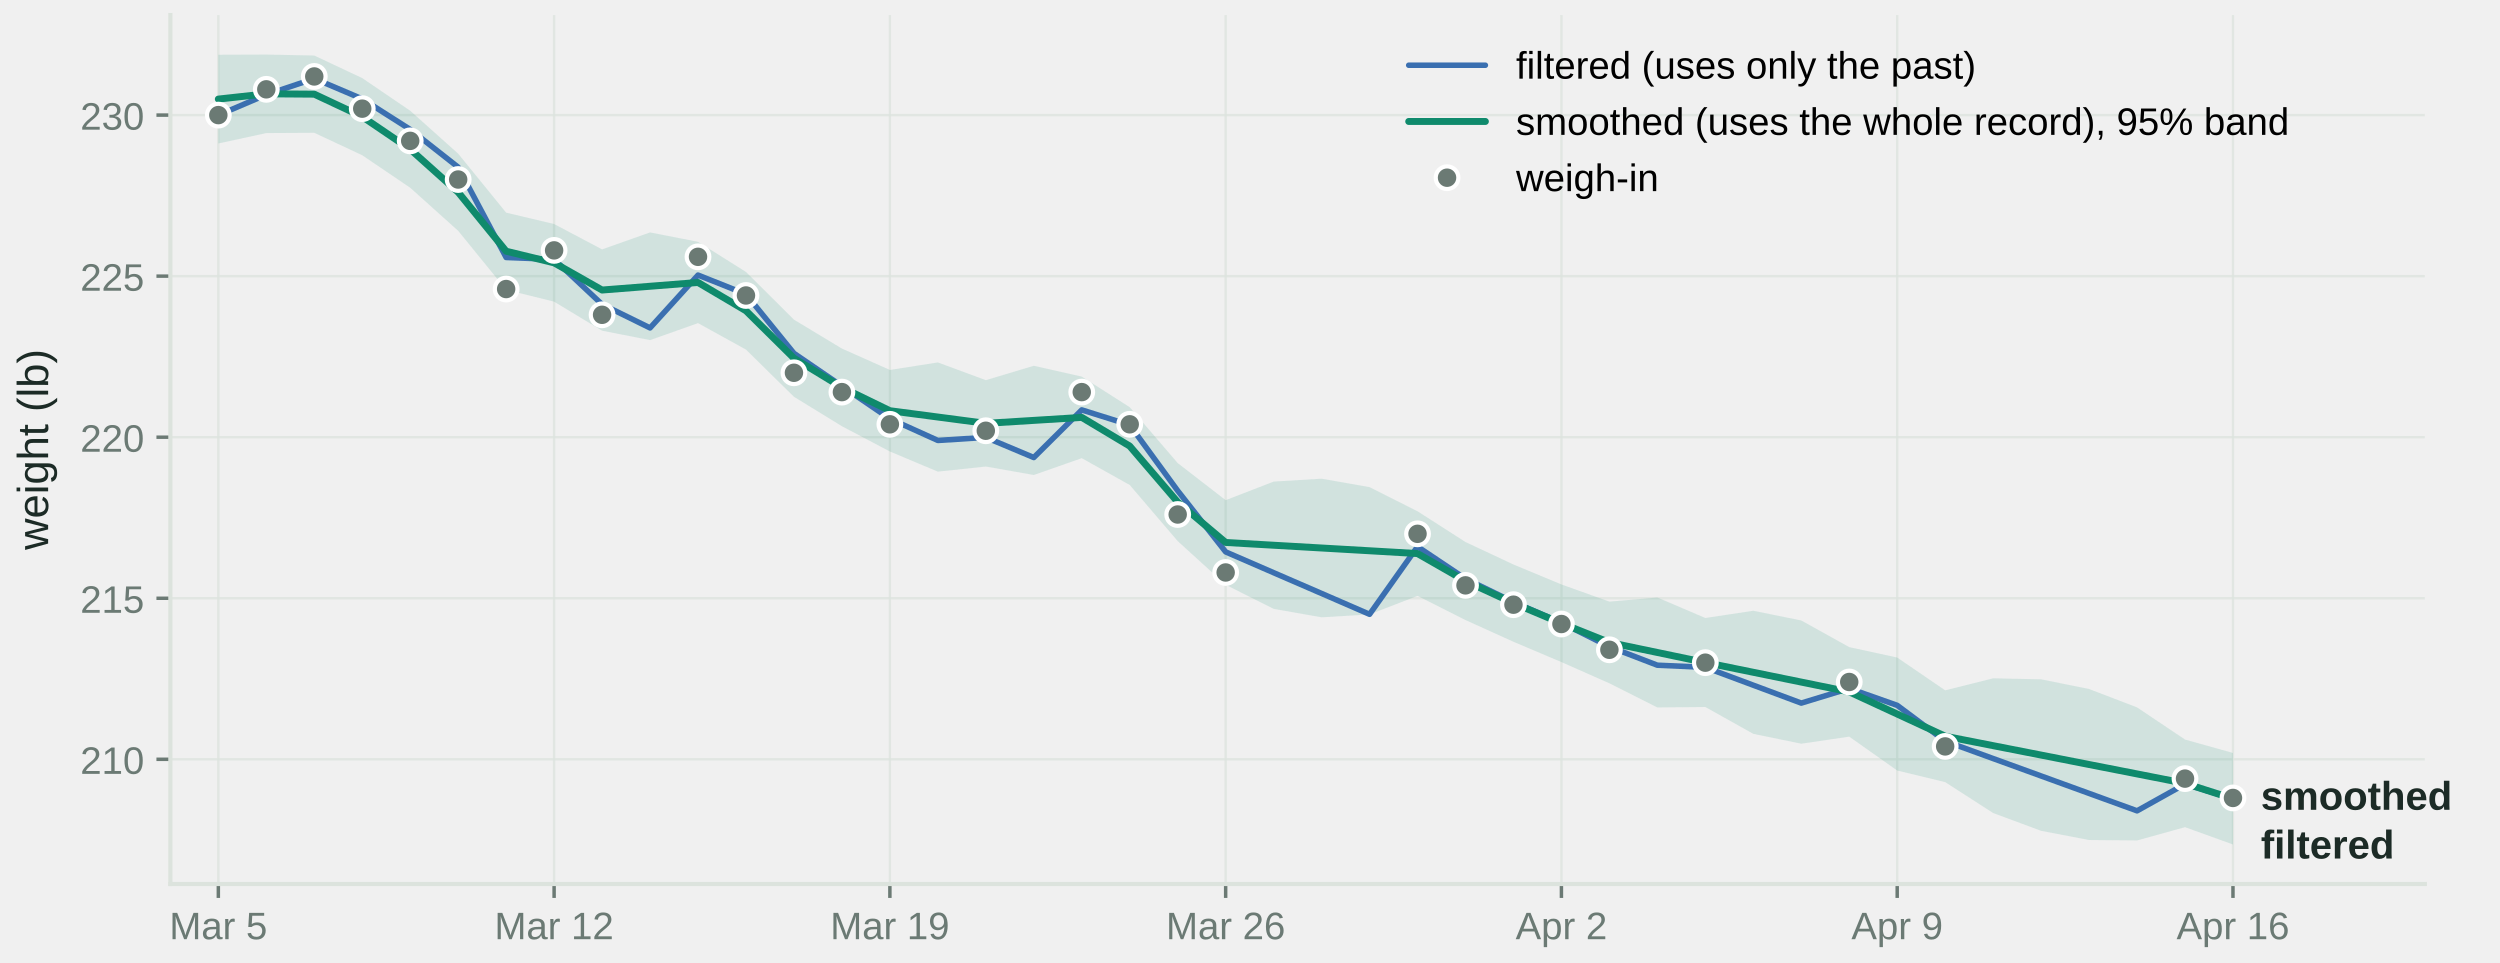
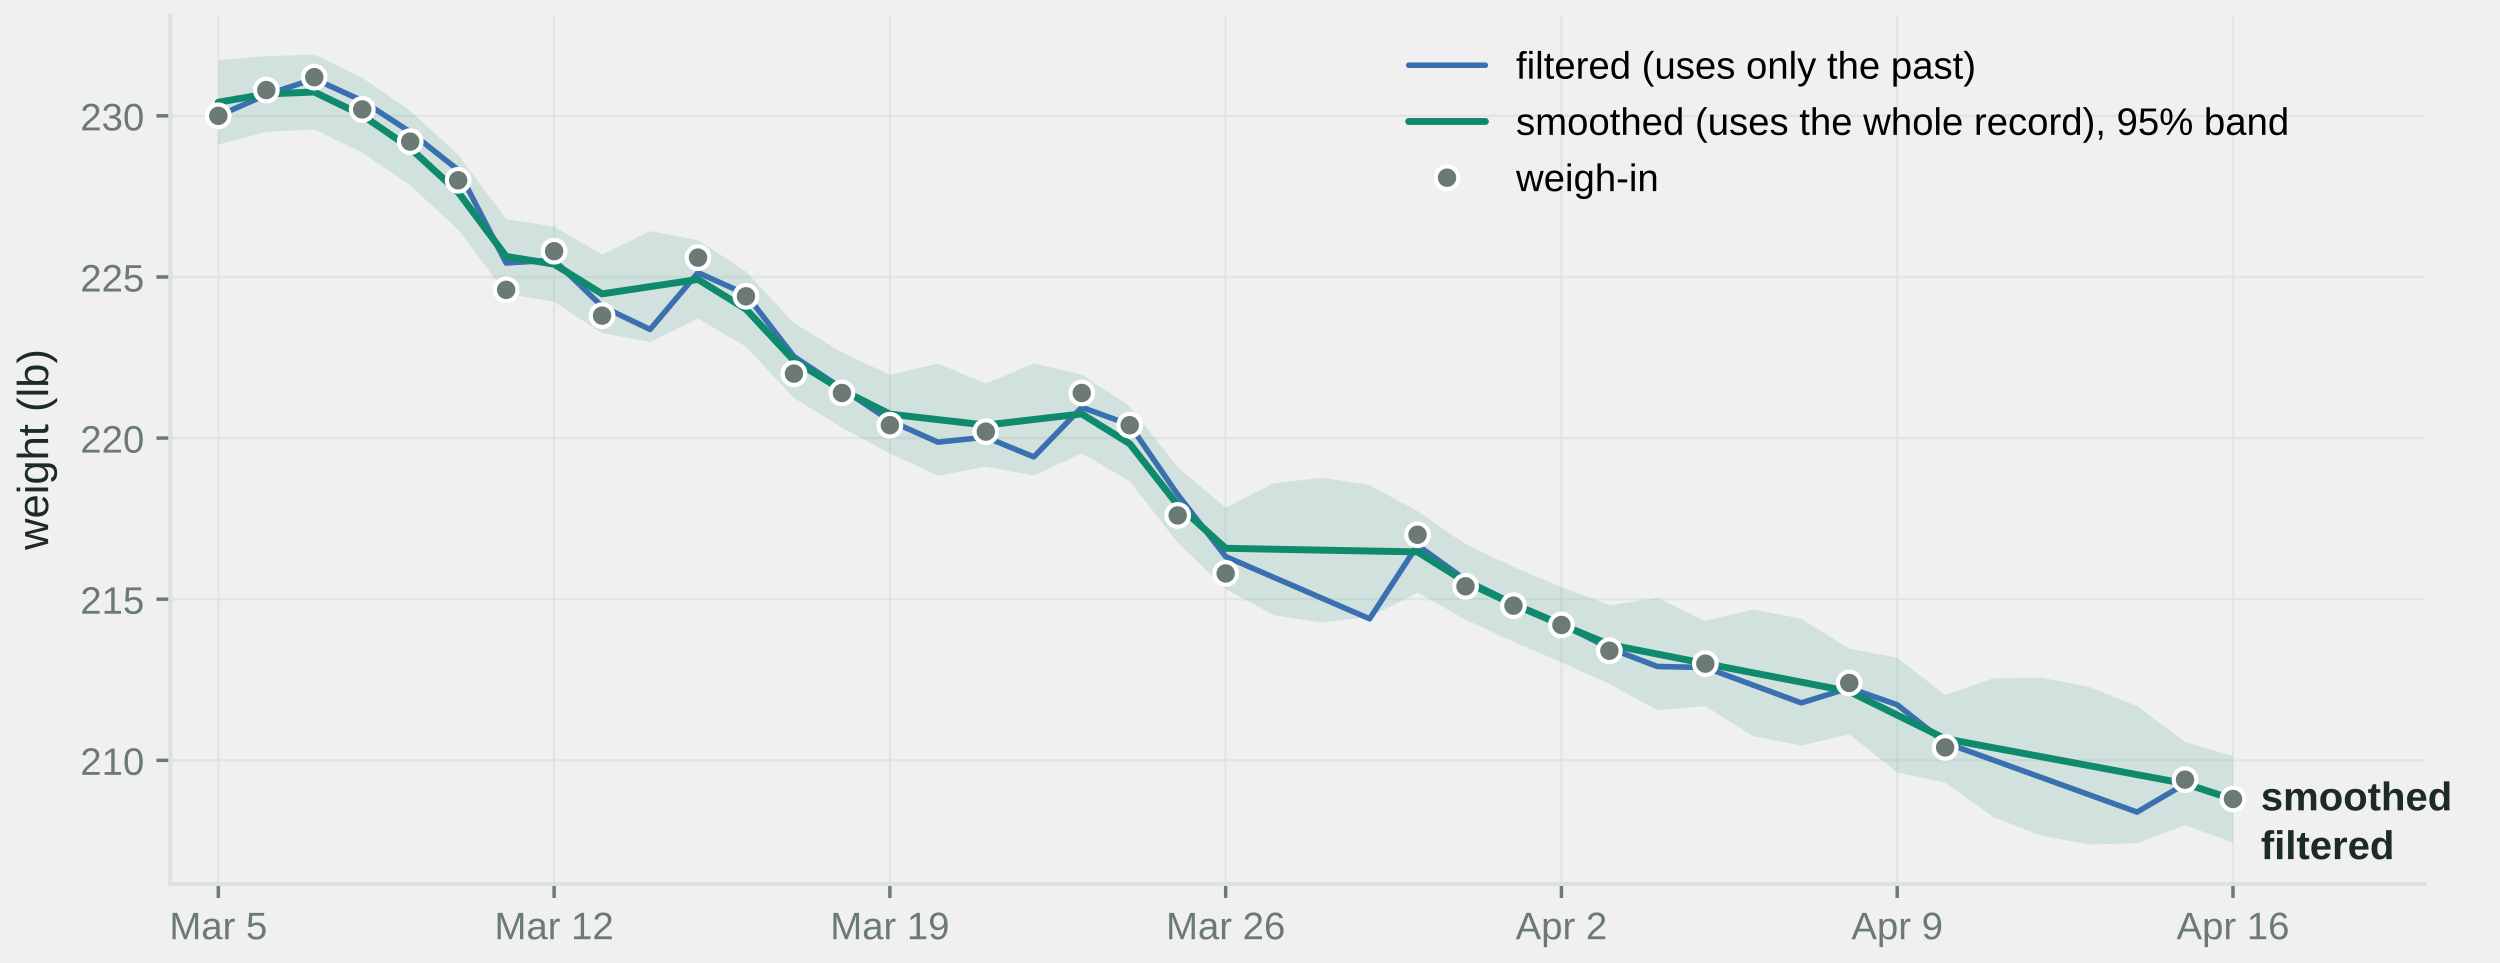
<svg xmlns="http://www.w3.org/2000/svg" xmlns:xlink="http://www.w3.org/1999/xlink" width="717.771pt" height="276.266pt" viewBox="0 0 717.771 276.266" version="1.1">
  <defs>
    <style type="text/css">*{stroke-linejoin: round; stroke-linecap: butt}</style>
  </defs>
  <g id="figure_1">
    <g id="patch_1">
      <path d="M 0 276.266  L 717.771 276.266  L 717.771 0  L 0 0  L 0 276.266  z " style="fill: none" />
    </g>
    <g id="axes_1">
      <g id="patch_2">
        <path d="M 48.914 253.8  L 696.194 253.8  L 696.194 4.32  L 48.914 4.32  L 48.914 253.8  z " style="fill: none" />
      </g>
      <g id="matplotlib.axis_1">
        <g id="xtick_1">
          <g id="line2d_1">
-             <path d="M 62.686 253.8  L 62.686 4.32  " clip-path="url(#p3b7990e41a)" style="fill: none; stroke: #dce3dd; stroke-opacity: 0.75; stroke-width: 0.7; stroke-linecap: round" />
+             <path d="M 62.686 253.8  L 62.686 4.32  " clip-path="url(#p7d169da3e3)" style="fill: none; stroke: #dce3dd; stroke-opacity: 0.75; stroke-width: 0.7; stroke-linecap: round" />
          </g>
          <g id="line2d_2">
            <defs>
-               <path id="m4711b57100" d="M 0 0  L 0 4  " style="stroke: #6b7a74" />
+               <path id="m1a1482108e" d="M 0 0  L 0 4  " style="stroke: #6b7a74" />
            </defs>
            <g>
-               <use xlink:href="#m4711b57100" x="62.686" y="253.8" style="fill: #6b7a74; stroke: #6b7a74" />
+               <use xlink:href="#m1a1482108e" x="62.686" y="253.8" style="fill: #6b7a74; stroke: #6b7a74" />
            </g>
          </g>
          <g id="text_1">
            <text style="font-size: 11px; font-family: 'Source Sans Pro', 'Source Sans 3', 'Helvetica Neue', 'Arial', 'DejaVu Sans', sans-serif; text-anchor: middle; fill: #6b7a74" x="62.686" y="269.658" transform="rotate(-0 62.68582 269.6583)">Mar 5</text>
          </g>
        </g>
        <g id="xtick_2">
          <g id="line2d_3">
-             <path d="M 159.089 253.8  L 159.089 4.32  " clip-path="url(#p3b7990e41a)" style="fill: none; stroke: #dce3dd; stroke-opacity: 0.75; stroke-width: 0.7; stroke-linecap: round" />
+             <path d="M 159.089 253.8  L 159.089 4.32  " clip-path="url(#p7d169da3e3)" style="fill: none; stroke: #dce3dd; stroke-opacity: 0.75; stroke-width: 0.7; stroke-linecap: round" />
          </g>
          <g id="line2d_4">
            <g>
-               <use xlink:href="#m4711b57100" x="159.089" y="253.8" style="fill: #6b7a74; stroke: #6b7a74" />
+               <use xlink:href="#m1a1482108e" x="159.089" y="253.8" style="fill: #6b7a74; stroke: #6b7a74" />
            </g>
          </g>
          <g id="text_2">
            <text style="font-size: 11px; font-family: 'Source Sans Pro', 'Source Sans 3', 'Helvetica Neue', 'Arial', 'DejaVu Sans', sans-serif; text-anchor: middle; fill: #6b7a74" x="159.089" y="269.658" transform="rotate(-0 159.0892 269.6583)">Mar 12</text>
          </g>
        </g>
        <g id="xtick_3">
          <g id="line2d_5">
-             <path d="M 255.493 253.8  L 255.493 4.32  " clip-path="url(#p3b7990e41a)" style="fill: none; stroke: #dce3dd; stroke-opacity: 0.75; stroke-width: 0.7; stroke-linecap: round" />
+             <path d="M 255.493 253.8  L 255.493 4.32  " clip-path="url(#p7d169da3e3)" style="fill: none; stroke: #dce3dd; stroke-opacity: 0.75; stroke-width: 0.7; stroke-linecap: round" />
          </g>
          <g id="line2d_6">
            <g>
-               <use xlink:href="#m4711b57100" x="255.493" y="253.8" style="fill: #6b7a74; stroke: #6b7a74" />
+               <use xlink:href="#m1a1482108e" x="255.493" y="253.8" style="fill: #6b7a74; stroke: #6b7a74" />
            </g>
          </g>
          <g id="text_3">
            <text style="font-size: 11px; font-family: 'Source Sans Pro', 'Source Sans 3', 'Helvetica Neue', 'Arial', 'DejaVu Sans', sans-serif; text-anchor: middle; fill: #6b7a74" x="255.493" y="269.658" transform="rotate(-0 255.4926 269.6583)">Mar 19</text>
          </g>
        </g>
        <g id="xtick_4">
          <g id="line2d_7">
-             <path d="M 351.896 253.8  L 351.896 4.32  " clip-path="url(#p3b7990e41a)" style="fill: none; stroke: #dce3dd; stroke-opacity: 0.75; stroke-width: 0.7; stroke-linecap: round" />
+             <path d="M 351.896 253.8  L 351.896 4.32  " clip-path="url(#p7d169da3e3)" style="fill: none; stroke: #dce3dd; stroke-opacity: 0.75; stroke-width: 0.7; stroke-linecap: round" />
          </g>
          <g id="line2d_8">
            <g>
-               <use xlink:href="#m4711b57100" x="351.896" y="253.8" style="fill: #6b7a74; stroke: #6b7a74" />
+               <use xlink:href="#m1a1482108e" x="351.896" y="253.8" style="fill: #6b7a74; stroke: #6b7a74" />
            </g>
          </g>
          <g id="text_4">
            <text style="font-size: 11px; font-family: 'Source Sans Pro', 'Source Sans 3', 'Helvetica Neue', 'Arial', 'DejaVu Sans', sans-serif; text-anchor: middle; fill: #6b7a74" x="351.896" y="269.658" transform="rotate(-0 351.896 269.6583)">Mar 26</text>
          </g>
        </g>
        <g id="xtick_5">
          <g id="line2d_9">
-             <path d="M 448.299 253.8  L 448.299 4.32  " clip-path="url(#p3b7990e41a)" style="fill: none; stroke: #dce3dd; stroke-opacity: 0.75; stroke-width: 0.7; stroke-linecap: round" />
+             <path d="M 448.299 253.8  L 448.299 4.32  " clip-path="url(#p7d169da3e3)" style="fill: none; stroke: #dce3dd; stroke-opacity: 0.75; stroke-width: 0.7; stroke-linecap: round" />
          </g>
          <g id="line2d_10">
            <g>
-               <use xlink:href="#m4711b57100" x="448.299" y="253.8" style="fill: #6b7a74; stroke: #6b7a74" />
+               <use xlink:href="#m1a1482108e" x="448.299" y="253.8" style="fill: #6b7a74; stroke: #6b7a74" />
            </g>
          </g>
          <g id="text_5">
            <text style="font-size: 11px; font-family: 'Source Sans Pro', 'Source Sans 3', 'Helvetica Neue', 'Arial', 'DejaVu Sans', sans-serif; text-anchor: middle; fill: #6b7a74" x="448.299" y="269.658" transform="rotate(-0 448.2994 269.6583)">Apr 2</text>
          </g>
        </g>
        <g id="xtick_6">
          <g id="line2d_11">
-             <path d="M 544.703 253.8  L 544.703 4.32  " clip-path="url(#p3b7990e41a)" style="fill: none; stroke: #dce3dd; stroke-opacity: 0.75; stroke-width: 0.7; stroke-linecap: round" />
+             <path d="M 544.703 253.8  L 544.703 4.32  " clip-path="url(#p7d169da3e3)" style="fill: none; stroke: #dce3dd; stroke-opacity: 0.75; stroke-width: 0.7; stroke-linecap: round" />
          </g>
          <g id="line2d_12">
            <g>
-               <use xlink:href="#m4711b57100" x="544.703" y="253.8" style="fill: #6b7a74; stroke: #6b7a74" />
+               <use xlink:href="#m1a1482108e" x="544.703" y="253.8" style="fill: #6b7a74; stroke: #6b7a74" />
            </g>
          </g>
          <g id="text_6">
            <text style="font-size: 11px; font-family: 'Source Sans Pro', 'Source Sans 3', 'Helvetica Neue', 'Arial', 'DejaVu Sans', sans-serif; text-anchor: middle; fill: #6b7a74" x="544.703" y="269.658" transform="rotate(-0 544.7028 269.6583)">Apr 9</text>
          </g>
        </g>
        <g id="xtick_7">
          <g id="line2d_13">
-             <path d="M 641.106 253.8  L 641.106 4.32  " clip-path="url(#p3b7990e41a)" style="fill: none; stroke: #dce3dd; stroke-opacity: 0.75; stroke-width: 0.7; stroke-linecap: round" />
+             <path d="M 641.106 253.8  L 641.106 4.32  " clip-path="url(#p7d169da3e3)" style="fill: none; stroke: #dce3dd; stroke-opacity: 0.75; stroke-width: 0.7; stroke-linecap: round" />
          </g>
          <g id="line2d_14">
            <g>
-               <use xlink:href="#m4711b57100" x="641.106" y="253.8" style="fill: #6b7a74; stroke: #6b7a74" />
+               <use xlink:href="#m1a1482108e" x="641.106" y="253.8" style="fill: #6b7a74; stroke: #6b7a74" />
            </g>
          </g>
          <g id="text_7">
            <text style="font-size: 11px; font-family: 'Source Sans Pro', 'Source Sans 3', 'Helvetica Neue', 'Arial', 'DejaVu Sans', sans-serif; text-anchor: middle; fill: #6b7a74" x="641.106" y="269.658" transform="rotate(-0 641.1062 269.6583)">Apr 16</text>
          </g>
        </g>
      </g>
      <g id="matplotlib.axis_2">
        <g id="ytick_1">
          <g id="line2d_15">
-             <path d="M 48.914 218  L 696.194 218  " clip-path="url(#p3b7990e41a)" style="fill: none; stroke: #dce3dd; stroke-opacity: 0.75; stroke-width: 0.7; stroke-linecap: round" />
+             <path d="M 48.914 218.294  L 696.194 218.294  " clip-path="url(#p7d169da3e3)" style="fill: none; stroke: #dce3dd; stroke-opacity: 0.75; stroke-width: 0.7; stroke-linecap: round" />
          </g>
          <g id="line2d_16">
            <defs>
-               <path id="m1f8da94cf1" d="M 0 0  L -4 0  " style="stroke: #6b7a74" />
+               <path id="m2581e5c9ba" d="M 0 0  L -4 0  " style="stroke: #6b7a74" />
            </defs>
            <g>
-               <use xlink:href="#m1f8da94cf1" x="48.914" y="218" style="fill: #6b7a74; stroke: #6b7a74" />
+               <use xlink:href="#m2581e5c9ba" x="48.914" y="218.294" style="fill: #6b7a74; stroke: #6b7a74" />
            </g>
          </g>
          <g id="text_8">
-             <text style="font-size: 11px; font-family: 'Source Sans Pro', 'Source Sans 3', 'Helvetica Neue', 'Arial', 'DejaVu Sans', sans-serif; text-anchor: end; fill: #6b7a74" x="41.414" y="222.179" transform="rotate(-0 41.41391 222.1791)">210</text>
+             <text style="font-size: 11px; font-family: 'Source Sans Pro', 'Source Sans 3', 'Helvetica Neue', 'Arial', 'DejaVu Sans', sans-serif; text-anchor: end; fill: #6b7a74" x="41.414" y="222.473" transform="rotate(-0 41.41391 222.4729)">210</text>
          </g>
        </g>
        <g id="ytick_2">
          <g id="line2d_17">
-             <path d="M 48.914 171.762  L 696.194 171.762  " clip-path="url(#p3b7990e41a)" style="fill: none; stroke: #dce3dd; stroke-opacity: 0.75; stroke-width: 0.7; stroke-linecap: round" />
+             <path d="M 48.914 172.035  L 696.194 172.035  " clip-path="url(#p7d169da3e3)" style="fill: none; stroke: #dce3dd; stroke-opacity: 0.75; stroke-width: 0.7; stroke-linecap: round" />
          </g>
          <g id="line2d_18">
            <g>
-               <use xlink:href="#m1f8da94cf1" x="48.914" y="171.762" style="fill: #6b7a74; stroke: #6b7a74" />
+               <use xlink:href="#m2581e5c9ba" x="48.914" y="172.035" style="fill: #6b7a74; stroke: #6b7a74" />
            </g>
          </g>
          <g id="text_9">
-             <text style="font-size: 11px; font-family: 'Source Sans Pro', 'Source Sans 3', 'Helvetica Neue', 'Arial', 'DejaVu Sans', sans-serif; text-anchor: end; fill: #6b7a74" x="41.414" y="175.941" transform="rotate(-0 41.41391 175.9408)">215</text>
+             <text style="font-size: 11px; font-family: 'Source Sans Pro', 'Source Sans 3', 'Helvetica Neue', 'Arial', 'DejaVu Sans', sans-serif; text-anchor: end; fill: #6b7a74" x="41.414" y="176.214" transform="rotate(-0 41.41391 176.2143)">215</text>
          </g>
        </g>
        <g id="ytick_3">
          <g id="line2d_19">
-             <path d="M 48.914 125.523  L 696.194 125.523  " clip-path="url(#p3b7990e41a)" style="fill: none; stroke: #dce3dd; stroke-opacity: 0.75; stroke-width: 0.7; stroke-linecap: round" />
+             <path d="M 48.914 125.777  L 696.194 125.777  " clip-path="url(#p7d169da3e3)" style="fill: none; stroke: #dce3dd; stroke-opacity: 0.75; stroke-width: 0.7; stroke-linecap: round" />
          </g>
          <g id="line2d_20">
            <g>
-               <use xlink:href="#m1f8da94cf1" x="48.914" y="125.523" style="fill: #6b7a74; stroke: #6b7a74" />
+               <use xlink:href="#m2581e5c9ba" x="48.914" y="125.777" style="fill: #6b7a74; stroke: #6b7a74" />
            </g>
          </g>
          <g id="text_10">
-             <text style="font-size: 11px; font-family: 'Source Sans Pro', 'Source Sans 3', 'Helvetica Neue', 'Arial', 'DejaVu Sans', sans-serif; text-anchor: end; fill: #6b7a74" x="41.414" y="129.702" transform="rotate(-0 41.41391 129.7025)">220</text>
+             <text style="font-size: 11px; font-family: 'Source Sans Pro', 'Source Sans 3', 'Helvetica Neue', 'Arial', 'DejaVu Sans', sans-serif; text-anchor: end; fill: #6b7a74" x="41.414" y="129.956" transform="rotate(-0 41.41391 129.9557)">220</text>
          </g>
        </g>
        <g id="ytick_4">
          <g id="line2d_21">
-             <path d="M 48.914 79.285  L 696.194 79.285  " clip-path="url(#p3b7990e41a)" style="fill: none; stroke: #dce3dd; stroke-opacity: 0.75; stroke-width: 0.7; stroke-linecap: round" />
+             <path d="M 48.914 79.518  L 696.194 79.518  " clip-path="url(#p7d169da3e3)" style="fill: none; stroke: #dce3dd; stroke-opacity: 0.75; stroke-width: 0.7; stroke-linecap: round" />
          </g>
          <g id="line2d_22">
            <g>
-               <use xlink:href="#m1f8da94cf1" x="48.914" y="79.285" style="fill: #6b7a74; stroke: #6b7a74" />
+               <use xlink:href="#m2581e5c9ba" x="48.914" y="79.518" style="fill: #6b7a74; stroke: #6b7a74" />
            </g>
          </g>
          <g id="text_11">
-             <text style="font-size: 11px; font-family: 'Source Sans Pro', 'Source Sans 3', 'Helvetica Neue', 'Arial', 'DejaVu Sans', sans-serif; text-anchor: end; fill: #6b7a74" x="41.414" y="83.464" transform="rotate(-0 41.41391 83.46416)">225</text>
+             <text style="font-size: 11px; font-family: 'Source Sans Pro', 'Source Sans 3', 'Helvetica Neue', 'Arial', 'DejaVu Sans', sans-serif; text-anchor: end; fill: #6b7a74" x="41.414" y="83.697" transform="rotate(-0 41.41391 83.6971)">225</text>
          </g>
        </g>
        <g id="ytick_5">
          <g id="line2d_23">
-             <path d="M 48.914 33.047  L 696.194 33.047  " clip-path="url(#p3b7990e41a)" style="fill: none; stroke: #dce3dd; stroke-opacity: 0.75; stroke-width: 0.7; stroke-linecap: round" />
+             <path d="M 48.914 33.259  L 696.194 33.259  " clip-path="url(#p7d169da3e3)" style="fill: none; stroke: #dce3dd; stroke-opacity: 0.75; stroke-width: 0.7; stroke-linecap: round" />
          </g>
          <g id="line2d_24">
            <g>
-               <use xlink:href="#m1f8da94cf1" x="48.914" y="33.047" style="fill: #6b7a74; stroke: #6b7a74" />
+               <use xlink:href="#m2581e5c9ba" x="48.914" y="33.259" style="fill: #6b7a74; stroke: #6b7a74" />
            </g>
          </g>
          <g id="text_12">
-             <text style="font-size: 11px; font-family: 'Source Sans Pro', 'Source Sans 3', 'Helvetica Neue', 'Arial', 'DejaVu Sans', sans-serif; text-anchor: end; fill: #6b7a74" x="41.414" y="37.226" transform="rotate(-0 41.41391 37.22585)">230</text>
+             <text style="font-size: 11px; font-family: 'Source Sans Pro', 'Source Sans 3', 'Helvetica Neue', 'Arial', 'DejaVu Sans', sans-serif; text-anchor: end; fill: #6b7a74" x="41.414" y="37.439" transform="rotate(-0 41.41391 37.4385)">230</text>
          </g>
        </g>
        <g id="text_13">
          <text style="font-size: 12.5px; font-family: 'Source Sans Pro', 'Source Sans 3', 'Helvetica Neue', 'Arial', 'DejaVu Sans', sans-serif; text-anchor: middle; fill: #1c2b26" x="13.818" y="129.06" transform="rotate(-90 13.81805 129.06)">weight (lb)</text>
        </g>
      </g>
      <g id="FillBetweenPolyCollection_1">
        <defs>
-           <path id="m1ee5325e11" d="M 62.686 -260.557  L 62.686 -235.073  L 76.458 -238.058  L 90.23 -238.137  L 104.002 -231.691  L 117.773 -222.36  L 131.545 -209.996  L 145.317 -193.064  L 159.089 -189.653  L 172.861 -181.322  L 186.633 -178.616  L 200.405 -183.496  L 214.177 -175.893  L 227.949 -162.343  L 241.721 -153.892  L 255.493 -146.635  L 269.265 -140.853  L 283.036 -142.321  L 296.808 -139.891  L 310.58 -144.721  L 324.352 -137.025  L 338.124 -120.916  L 351.896 -108.377  L 365.668 -101.456  L 379.44 -99.029  L 393.212 -99.865  L 406.984 -105.187  L 420.756 -98.241  L 434.528 -92.006  L 448.299 -86.172  L 462.071 -80.08  L 475.843 -73.144  L 489.615 -73.277  L 503.387 -65.572  L 517.159 -62.742  L 530.931 -64.77  L 544.703 -55.037  L 558.475 -51.71  L 572.247 -42.838  L 586.019 -37.727  L 599.791 -35.09  L 613.562 -34.963  L 627.334 -38.779  L 641.106 -33.806  L 641.106 -60.088  L 641.106 -60.088  L 627.334 -63.937  L 613.562 -73.172  L 599.791 -78.446  L 586.019 -81.228  L 572.247 -81.518  L 558.475 -78.065  L 544.703 -87.481  L 530.931 -90.472  L 517.159 -98.123  L 503.387 -100.916  L 489.615 -98.834  L 475.843 -104.718  L 462.071 -103.534  L 448.299 -108.466  L 434.528 -114.191  L 420.756 -120.644  L 406.984 -129.475  L 393.212 -136.406  L 379.44 -138.832  L 365.668 -137.996  L 351.896 -132.665  L 338.124 -143.319  L 324.352 -159.356  L 310.58 -168.139  L 296.808 -171.248  L 283.036 -167.117  L 269.265 -172.21  L 255.493 -170.053  L 241.721 -176.187  L 227.949 -184.493  L 214.177 -198.187  L 200.405 -206.841  L 186.633 -209.538  L 172.861 -204.668  L 159.089 -211.947  L 145.317 -215.213  L 131.545 -232.146  L 117.773 -244.473  L 104.002 -253.841  L 90.23 -260.323  L 76.458 -260.606  L 62.686 -260.557  z " />
+           <path id="m8526171a6c" d="M 62.686 -259.042  L 62.686 -234.78  L 76.458 -238.445  L 90.23 -239.1  L 104.002 -232.457  L 117.773 -222.992  L 131.545 -210.345  L 145.317 -191.906  L 159.089 -189.632  L 172.861 -180.621  L 186.633 -178.051  L 200.405 -184.757  L 214.177 -176.716  L 227.949 -161.987  L 241.721 -153.522  L 255.493 -146.066  L 269.265 -139.706  L 283.036 -142.304  L 296.808 -139.743  L 310.58 -146.131  L 324.352 -138.081  L 338.124 -120.476  L 351.896 -107.171  L 365.668 -99.649  L 379.44 -97.522  L 393.212 -99.131  L 406.984 -106.125  L 420.756 -98.373  L 434.528 -91.988  L 448.299 -86.114  L 462.071 -79.88  L 475.843 -72.318  L 489.615 -73.533  L 503.387 -64.894  L 517.159 -62.211  L 530.931 -65.467  L 544.703 -54.469  L 558.475 -51.613  L 572.247 -41.679  L 586.019 -36.324  L 599.791 -33.806  L 613.562 -34.162  L 627.334 -39.315  L 641.106 -34.356  L 641.106 -59.199  L 641.106 -59.199  L 627.334 -63.251  L 613.562 -73.548  L 599.791 -79.067  L 586.019 -81.693  L 572.247 -81.5  L 558.475 -76.71  L 544.703 -87.436  L 530.931 -90.019  L 517.159 -98.623  L 503.387 -101.269  L 489.615 -97.977  L 475.843 -104.632  L 462.071 -102.51  L 448.299 -107.693  L 434.528 -113.494  L 420.756 -120.025  L 406.984 -129.481  L 393.212 -136.993  L 379.44 -139.12  L 365.668 -137.511  L 351.896 -130.526  L 338.124 -142.127  L 324.352 -159.66  L 310.58 -168.725  L 296.808 -171.912  L 283.036 -166.131  L 269.265 -171.875  L 255.493 -168.66  L 241.721 -175.101  L 227.949 -183.493  L 214.177 -198.295  L 200.405 -207.315  L 186.633 -209.894  L 172.861 -203.179  L 159.089 -211.21  L 145.317 -213.376  L 131.545 -231.815  L 117.773 -244.462  L 104.002 -253.927  L 90.23 -260.606  L 76.458 -260.169  L 62.686 -259.042  z " />
        </defs>
-         <g clip-path="url(#p3b7990e41a)">
-           <use xlink:href="#m1ee5325e11" x="0" y="276.266" style="fill: #0f8a6c; fill-opacity: 0.14" />
+         <g clip-path="url(#p7d169da3e3)">
+           <use xlink:href="#m8526171a6c" x="0" y="276.266" style="fill: #0f8a6c; fill-opacity: 0.14" />
        </g>
      </g>
      <g id="patch_3">
        <path d="M 48.914 253.8  L 48.914 4.32  " style="fill: none; stroke: #dce3dd; stroke-width: 1.2; stroke-linejoin: miter; stroke-linecap: square" />
      </g>
      <g id="patch_4">
        <path d="M 48.914 253.8  L 696.194 253.8  " style="fill: none; stroke: #dce3dd; stroke-width: 1.2; stroke-linejoin: miter; stroke-linecap: square" />
      </g>
      <g id="line2d_25">
-         <path d="M 62.686 33.047  L 76.458 27.184  L 90.23 22.551  L 104.002 28.404  L 117.773 37.171  L 131.545 48.009  L 145.317 73.921  L 159.089 74.467  L 172.861 87.386  L 186.633 94.146  L 200.405 78.98  L 214.177 84.473  L 227.949 101.442  L 241.721 110.857  L 255.493 120.234  L 269.265 126.457  L 283.036 125.579  L 296.808 131.359  L 310.58 117.691  L 324.352 122.009  L 338.124 140.893  L 351.896 158.454  L 365.668 164.428  L 379.44 170.393  L 393.212 176.367  L 406.984 156.947  L 420.756 166.167  L 434.528 172.853  L 448.299 178.79  L 462.071 185.707  L 475.843 190.988  L 489.615 191.607  L 503.387 196.73  L 517.159 201.863  L 530.931 197.655  L 544.703 202.51  L 558.475 212.784  L 572.247 217.787  L 586.019 222.79  L 599.791 227.793  L 613.562 232.796  L 627.334 225.111  L 641.106 229.319  " clip-path="url(#p3b7990e41a)" style="fill: none; stroke: #3a6fb0; stroke-width: 1.6; stroke-linecap: round" />
+         <path d="M 62.686 33.259  L 76.458 27.19  L 90.23 22.638  L 104.002 28.93  L 117.773 37.885  L 131.545 48.812  L 145.317 75.503  L 159.089 74.679  L 172.861 87.983  L 186.633 94.589  L 200.405 78.287  L 214.177 84.468  L 227.949 102.37  L 241.721 111.52  L 255.493 120.799  L 269.265 126.942  L 283.036 125.508  L 296.808 131.189  L 310.58 116.95  L 324.352 121.937  L 338.124 142.004  L 351.896 159.795  L 365.668 165.753  L 379.44 171.711  L 393.212 177.66  L 406.984 156.529  L 420.756 166.484  L 434.528 173.229  L 448.299 179.14  L 462.071 186.116  L 475.843 191.353  L 489.615 191.649  L 503.387 196.728  L 517.159 201.807  L 530.931 197.524  L 544.703 202.335  L 558.475 213.252  L 572.247 218.22  L 586.019 223.197  L 599.791 228.175  L 613.562 233.152  L 627.334 225.066  L 641.106 229.488  " clip-path="url(#p7d169da3e3)" style="fill: none; stroke: #3a6fb0; stroke-width: 1.6; stroke-linecap: round" />
      </g>
      <g id="line2d_26">
-         <path d="M 62.686 28.451  L 76.458 26.934  L 90.23 27.036  L 104.002 33.5  L 117.773 42.849  L 131.545 55.195  L 145.317 72.127  L 159.089 75.466  L 172.861 83.271  L 186.633 82.189  L 200.405 81.098  L 214.177 89.226  L 227.949 102.848  L 241.721 111.226  L 255.493 117.922  L 269.265 119.734  L 283.036 121.547  L 296.808 120.696  L 310.58 119.836  L 324.352 128.076  L 338.124 144.148  L 351.896 155.745  L 365.668 156.54  L 379.44 157.335  L 393.212 158.131  L 406.984 158.935  L 420.756 166.823  L 434.528 173.167  L 448.299 178.947  L 462.071 184.459  L 475.843 187.335  L 489.615 190.211  L 503.387 193.022  L 517.159 195.833  L 530.931 198.645  L 544.703 205.007  L 558.475 211.379  L 572.247 214.088  L 586.019 216.788  L 599.791 219.498  L 613.562 222.198  L 627.334 224.908  L 641.106 229.319  " clip-path="url(#p3b7990e41a)" style="fill: none; stroke: #0f8a6c; stroke-width: 2; stroke-linecap: round" />
+         <path d="M 62.686 29.355  L 76.458 26.959  L 90.23 26.413  L 104.002 33.074  L 117.773 42.539  L 131.545 55.186  L 145.317 73.625  L 159.089 75.845  L 172.861 84.366  L 186.633 82.293  L 200.405 80.23  L 214.177 88.76  L 227.949 103.526  L 241.721 111.954  L 255.493 118.903  L 269.265 120.475  L 283.036 122.048  L 296.808 120.438  L 310.58 118.838  L 324.352 127.396  L 338.124 144.965  L 351.896 157.417  L 365.668 157.686  L 379.44 157.945  L 393.212 158.204  L 406.984 158.463  L 420.756 167.067  L 434.528 173.525  L 448.299 179.363  L 462.071 185.071  L 475.843 187.791  L 489.615 190.511  L 503.387 193.185  L 517.159 195.849  L 530.931 198.523  L 544.703 205.314  L 558.475 212.104  L 572.247 214.676  L 586.019 217.258  L 599.791 219.83  L 613.562 222.411  L 627.334 224.983  L 641.106 229.488  " clip-path="url(#p7d169da3e3)" style="fill: none; stroke: #0f8a6c; stroke-width: 2; stroke-linecap: round" />
      </g>
      <g id="text_14">
-         <text style="font-weight: 700; font-size: 11.5px; font-family: 'Source Sans Pro', 'Source Sans 3', 'Helvetica Neue', 'Arial', 'DejaVu Sans', sans-serif; text-anchor: start; fill: #1c2b26" x="649.106" y="232.492" transform="rotate(-0 649.1062 232.4924)">smoothed</text>
+         <text style="font-weight: 700; font-size: 11.5px; font-family: 'Source Sans Pro', 'Source Sans 3', 'Helvetica Neue', 'Arial', 'DejaVu Sans', sans-serif; text-anchor: start; fill: #1c2b26" x="649.106" y="232.662" transform="rotate(-0 649.1062 232.6616)">smoothed</text>
      </g>
      <g id="text_15">
-         <text style="font-weight: 700; font-size: 11.5px; font-family: 'Source Sans Pro', 'Source Sans 3', 'Helvetica Neue', 'Arial', 'DejaVu Sans', sans-serif; text-anchor: start; fill: #1c2b26" x="649.106" y="246.492" transform="rotate(-0 649.1062 246.4924)">filtered</text>
+         <text style="font-weight: 700; font-size: 11.5px; font-family: 'Source Sans Pro', 'Source Sans 3', 'Helvetica Neue', 'Arial', 'DejaVu Sans', sans-serif; text-anchor: start; fill: #1c2b26" x="649.106" y="246.662" transform="rotate(-0 649.1062 246.6616)">filtered</text>
      </g>
      <g id="line2d_27">
        <defs>
-           <path id="mb4ae545898" d="M 0 3.25  C 0.862 3.25 1.689 2.908 2.298 2.298  C 2.908 1.689 3.25 0.862 3.25 0  C 3.25 -0.862 2.908 -1.689 2.298 -2.298  C 1.689 -2.908 0.862 -3.25 0 -3.25  C -0.862 -3.25 -1.689 -2.908 -2.298 -2.298  C -2.908 -1.689 -3.25 -0.862 -3.25 0  C -3.25 0.862 -2.908 1.689 -2.298 2.298  C -1.689 2.908 -0.862 3.25 0 3.25  z " style="stroke: #ffffff; stroke-width: 1.2" />
+           <path id="m5e9212b33b" d="M 0 3.25  C 0.862 3.25 1.689 2.908 2.298 2.298  C 2.908 1.689 3.25 0.862 3.25 0  C 3.25 -0.862 2.908 -1.689 2.298 -2.298  C 1.689 -2.908 0.862 -3.25 0 -3.25  C -0.862 -3.25 -1.689 -2.908 -2.298 -2.298  C -2.908 -1.689 -3.25 -0.862 -3.25 0  C -3.25 0.862 -2.908 1.689 -2.298 2.298  C -1.689 2.908 -0.862 3.25 0 3.25  z " style="stroke: #ffffff; stroke-width: 1.2" />
        </defs>
-         <g clip-path="url(#p3b7990e41a)">
-           <use xlink:href="#mb4ae545898" x="62.686" y="33.047" style="fill: #6b7a74; stroke: #ffffff; stroke-width: 1.2" />
-           <use xlink:href="#mb4ae545898" x="76.458" y="25.649" style="fill: #6b7a74; stroke: #ffffff; stroke-width: 1.2" />
-           <use xlink:href="#mb4ae545898" x="90.23" y="21.95" style="fill: #6b7a74; stroke: #ffffff; stroke-width: 1.2" />
-           <use xlink:href="#mb4ae545898" x="104.002" y="31.197" style="fill: #6b7a74; stroke: #ffffff; stroke-width: 1.2" />
-           <use xlink:href="#mb4ae545898" x="117.773" y="40.445" style="fill: #6b7a74; stroke: #ffffff; stroke-width: 1.2" />
-           <use xlink:href="#mb4ae545898" x="131.545" y="51.542" style="fill: #6b7a74; stroke: #ffffff; stroke-width: 1.2" />
-           <use xlink:href="#mb4ae545898" x="145.317" y="82.984" style="fill: #6b7a74; stroke: #ffffff; stroke-width: 1.2" />
-           <use xlink:href="#mb4ae545898" x="159.089" y="71.887" style="fill: #6b7a74; stroke: #ffffff; stroke-width: 1.2" />
-           <use xlink:href="#mb4ae545898" x="172.861" y="90.382" style="fill: #6b7a74; stroke: #ffffff; stroke-width: 1.2" />
-           <use xlink:href="#mb4ae545898" x="200.405" y="73.736" style="fill: #6b7a74; stroke: #ffffff; stroke-width: 1.2" />
-           <use xlink:href="#mb4ae545898" x="214.177" y="84.834" style="fill: #6b7a74; stroke: #ffffff; stroke-width: 1.2" />
-           <use xlink:href="#mb4ae545898" x="227.949" y="107.028" style="fill: #6b7a74; stroke: #ffffff; stroke-width: 1.2" />
-           <use xlink:href="#mb4ae545898" x="241.721" y="112.577" style="fill: #6b7a74; stroke: #ffffff; stroke-width: 1.2" />
-           <use xlink:href="#mb4ae545898" x="255.493" y="121.824" style="fill: #6b7a74; stroke: #ffffff; stroke-width: 1.2" />
-           <use xlink:href="#mb4ae545898" x="283.036" y="123.674" style="fill: #6b7a74; stroke: #ffffff; stroke-width: 1.2" />
-           <use xlink:href="#mb4ae545898" x="310.58" y="112.577" style="fill: #6b7a74; stroke: #ffffff; stroke-width: 1.2" />
-           <use xlink:href="#mb4ae545898" x="324.352" y="121.824" style="fill: #6b7a74; stroke: #ffffff; stroke-width: 1.2" />
-           <use xlink:href="#mb4ae545898" x="338.124" y="147.718" style="fill: #6b7a74; stroke: #ffffff; stroke-width: 1.2" />
-           <use xlink:href="#mb4ae545898" x="351.896" y="164.364" style="fill: #6b7a74; stroke: #ffffff; stroke-width: 1.2" />
-           <use xlink:href="#mb4ae545898" x="406.984" y="153.266" style="fill: #6b7a74; stroke: #ffffff; stroke-width: 1.2" />
-           <use xlink:href="#mb4ae545898" x="420.756" y="168.063" style="fill: #6b7a74; stroke: #ffffff; stroke-width: 1.2" />
-           <use xlink:href="#mb4ae545898" x="434.528" y="173.611" style="fill: #6b7a74; stroke: #ffffff; stroke-width: 1.2" />
-           <use xlink:href="#mb4ae545898" x="448.299" y="179.16" style="fill: #6b7a74; stroke: #ffffff; stroke-width: 1.2" />
-           <use xlink:href="#mb4ae545898" x="462.071" y="186.558" style="fill: #6b7a74; stroke: #ffffff; stroke-width: 1.2" />
-           <use xlink:href="#mb4ae545898" x="489.615" y="190.257" style="fill: #6b7a74; stroke: #ffffff; stroke-width: 1.2" />
-           <use xlink:href="#mb4ae545898" x="530.931" y="195.806" style="fill: #6b7a74; stroke: #ffffff; stroke-width: 1.2" />
-           <use xlink:href="#mb4ae545898" x="558.475" y="214.301" style="fill: #6b7a74; stroke: #ffffff; stroke-width: 1.2" />
-           <use xlink:href="#mb4ae545898" x="627.334" y="223.549" style="fill: #6b7a74; stroke: #ffffff; stroke-width: 1.2" />
-           <use xlink:href="#mb4ae545898" x="641.106" y="229.097" style="fill: #6b7a74; stroke: #ffffff; stroke-width: 1.2" />
+         <g clip-path="url(#p7d169da3e3)">
+           <use xlink:href="#m5e9212b33b" x="62.686" y="33.259" style="fill: #6b7a74; stroke: #ffffff; stroke-width: 1.2" />
+           <use xlink:href="#m5e9212b33b" x="76.458" y="25.858" style="fill: #6b7a74; stroke: #ffffff; stroke-width: 1.2" />
+           <use xlink:href="#m5e9212b33b" x="90.23" y="22.157" style="fill: #6b7a74; stroke: #ffffff; stroke-width: 1.2" />
+           <use xlink:href="#m5e9212b33b" x="104.002" y="31.409" style="fill: #6b7a74; stroke: #ffffff; stroke-width: 1.2" />
+           <use xlink:href="#m5e9212b33b" x="117.773" y="40.661" style="fill: #6b7a74; stroke: #ffffff; stroke-width: 1.2" />
+           <use xlink:href="#m5e9212b33b" x="131.545" y="51.763" style="fill: #6b7a74; stroke: #ffffff; stroke-width: 1.2" />
+           <use xlink:href="#m5e9212b33b" x="145.317" y="83.219" style="fill: #6b7a74; stroke: #ffffff; stroke-width: 1.2" />
+           <use xlink:href="#m5e9212b33b" x="159.089" y="72.117" style="fill: #6b7a74; stroke: #ffffff; stroke-width: 1.2" />
+           <use xlink:href="#m5e9212b33b" x="172.861" y="90.62" style="fill: #6b7a74; stroke: #ffffff; stroke-width: 1.2" />
+           <use xlink:href="#m5e9212b33b" x="200.405" y="73.967" style="fill: #6b7a74; stroke: #ffffff; stroke-width: 1.2" />
+           <use xlink:href="#m5e9212b33b" x="214.177" y="85.069" style="fill: #6b7a74; stroke: #ffffff; stroke-width: 1.2" />
+           <use xlink:href="#m5e9212b33b" x="227.949" y="107.273" style="fill: #6b7a74; stroke: #ffffff; stroke-width: 1.2" />
+           <use xlink:href="#m5e9212b33b" x="241.721" y="112.824" style="fill: #6b7a74; stroke: #ffffff; stroke-width: 1.2" />
+           <use xlink:href="#m5e9212b33b" x="255.493" y="122.076" style="fill: #6b7a74; stroke: #ffffff; stroke-width: 1.2" />
+           <use xlink:href="#m5e9212b33b" x="283.036" y="123.926" style="fill: #6b7a74; stroke: #ffffff; stroke-width: 1.2" />
+           <use xlink:href="#m5e9212b33b" x="310.58" y="112.824" style="fill: #6b7a74; stroke: #ffffff; stroke-width: 1.2" />
+           <use xlink:href="#m5e9212b33b" x="324.352" y="122.076" style="fill: #6b7a74; stroke: #ffffff; stroke-width: 1.2" />
+           <use xlink:href="#m5e9212b33b" x="338.124" y="147.981" style="fill: #6b7a74; stroke: #ffffff; stroke-width: 1.2" />
+           <use xlink:href="#m5e9212b33b" x="351.896" y="164.634" style="fill: #6b7a74; stroke: #ffffff; stroke-width: 1.2" />
+           <use xlink:href="#m5e9212b33b" x="406.984" y="153.532" style="fill: #6b7a74; stroke: #ffffff; stroke-width: 1.2" />
+           <use xlink:href="#m5e9212b33b" x="420.756" y="168.334" style="fill: #6b7a74; stroke: #ffffff; stroke-width: 1.2" />
+           <use xlink:href="#m5e9212b33b" x="434.528" y="173.886" style="fill: #6b7a74; stroke: #ffffff; stroke-width: 1.2" />
+           <use xlink:href="#m5e9212b33b" x="448.299" y="179.437" style="fill: #6b7a74; stroke: #ffffff; stroke-width: 1.2" />
+           <use xlink:href="#m5e9212b33b" x="462.071" y="186.838" style="fill: #6b7a74; stroke: #ffffff; stroke-width: 1.2" />
+           <use xlink:href="#m5e9212b33b" x="489.615" y="190.539" style="fill: #6b7a74; stroke: #ffffff; stroke-width: 1.2" />
+           <use xlink:href="#m5e9212b33b" x="530.931" y="196.09" style="fill: #6b7a74; stroke: #ffffff; stroke-width: 1.2" />
+           <use xlink:href="#m5e9212b33b" x="558.475" y="214.593" style="fill: #6b7a74; stroke: #ffffff; stroke-width: 1.2" />
+           <use xlink:href="#m5e9212b33b" x="627.334" y="223.845" style="fill: #6b7a74; stroke: #ffffff; stroke-width: 1.2" />
+           <use xlink:href="#m5e9212b33b" x="641.106" y="229.396" style="fill: #6b7a74; stroke: #ffffff; stroke-width: 1.2" />
        </g>
      </g>
      <g id="legend_1">
        <g id="line2d_28">
          <path d="M 404.46 18.728  L 415.46 18.728  L 426.46 18.728  " style="fill: none; stroke: #3a6fb0; stroke-width: 1.6; stroke-linecap: round" />
        </g>
        <g id="text_16">
          <text style="font-size: 11px; font-family: 'Source Sans Pro', 'Source Sans 3', 'Helvetica Neue', 'Arial', 'DejaVu Sans', sans-serif; text-anchor: start" x="435.26" y="22.578" transform="rotate(-0 435.2602 22.57828)">filtered (uses only the past)</text>
        </g>
        <g id="line2d_29">
          <path d="M 404.46 34.874  L 415.46 34.874  L 426.46 34.874  " style="fill: none; stroke: #0f8a6c; stroke-width: 2; stroke-linecap: round" />
        </g>
        <g id="text_17">
          <text style="font-size: 11px; font-family: 'Source Sans Pro', 'Source Sans 3', 'Helvetica Neue', 'Arial', 'DejaVu Sans', sans-serif; text-anchor: start" x="435.26" y="38.724" transform="rotate(-0 435.2602 38.72422)">smoothed (uses the whole record), 95% band</text>
        </g>
        <g id="line2d_30">
          <g>
-             <use xlink:href="#mb4ae545898" x="415.46" y="51.02" style="fill: #6b7a74; stroke: #ffffff; stroke-width: 1.2" />
+             <use xlink:href="#m5e9212b33b" x="415.46" y="51.02" style="fill: #6b7a74; stroke: #ffffff; stroke-width: 1.2" />
          </g>
        </g>
        <g id="text_18">
          <text style="font-size: 11px; font-family: 'Source Sans Pro', 'Source Sans 3', 'Helvetica Neue', 'Arial', 'DejaVu Sans', sans-serif; text-anchor: start" x="435.26" y="54.87" transform="rotate(-0 435.2602 54.87016)">weigh-in</text>
        </g>
      </g>
    </g>
  </g>
  <defs>
-     <clipPath id="p3b7990e41a">
+     <clipPath id="p7d169da3e3">
      <rect x="48.914" y="4.32" width="647.28" height="249.48" />
    </clipPath>
  </defs>
</svg>
